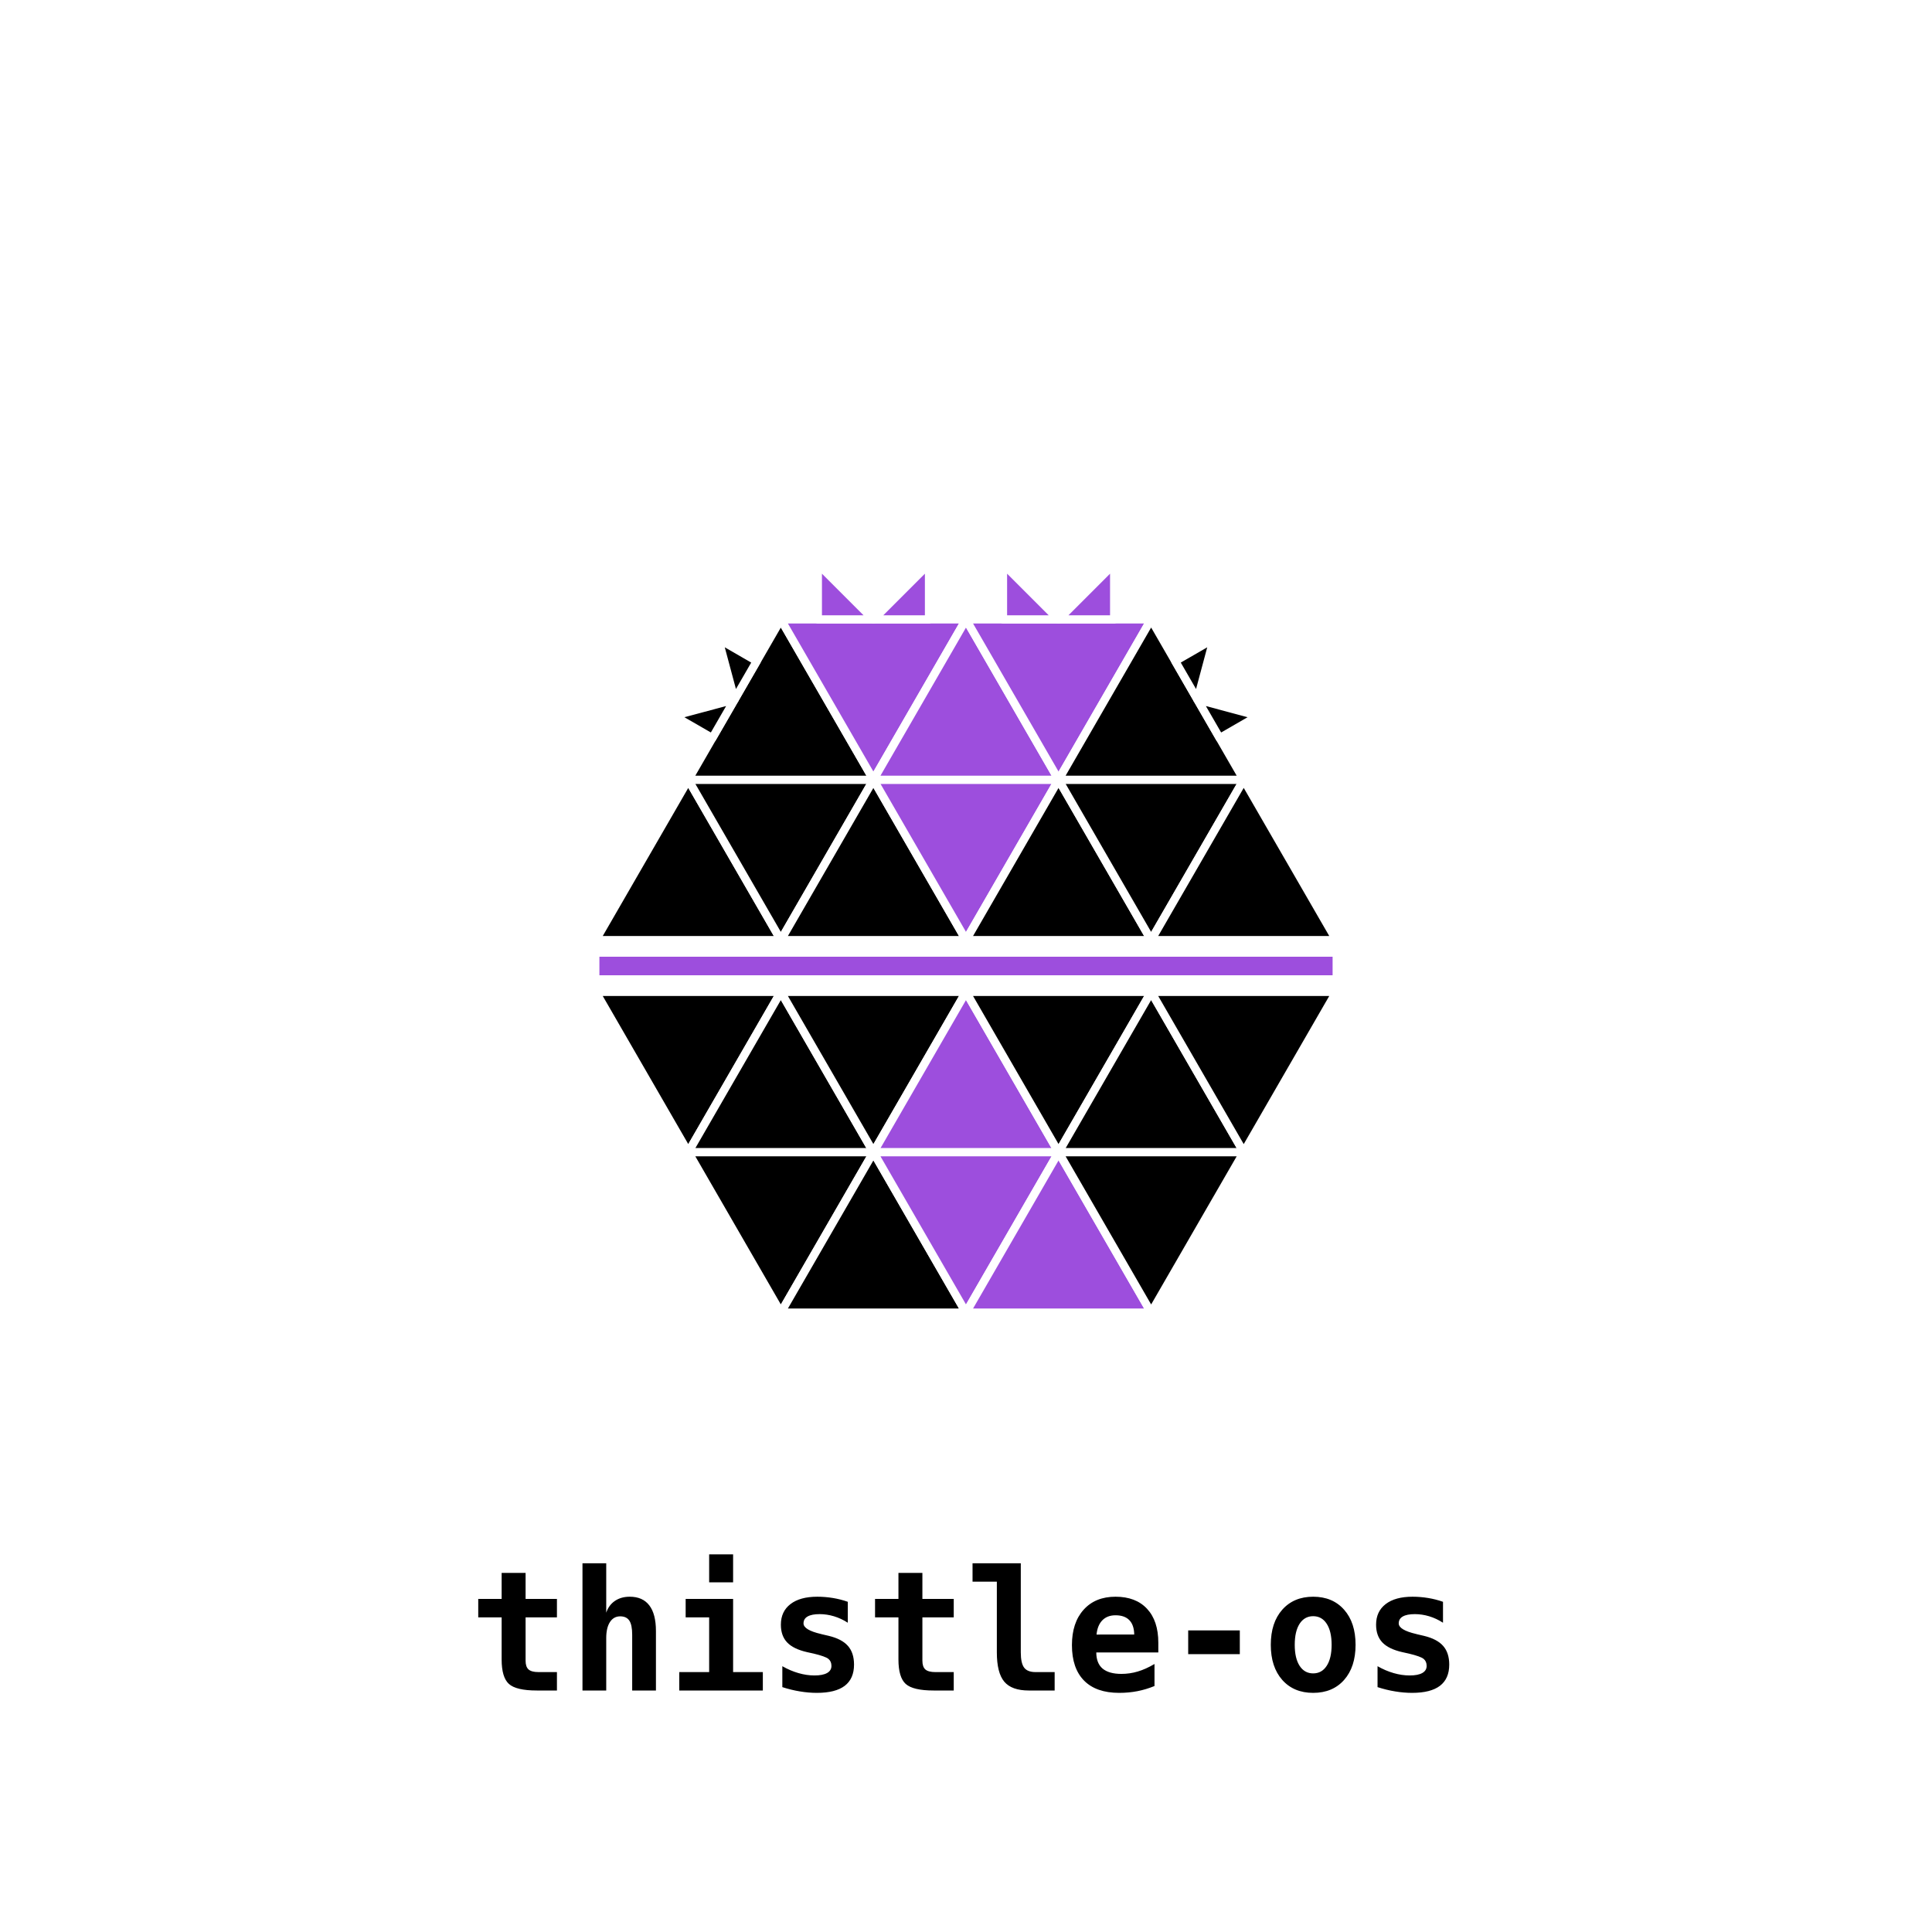
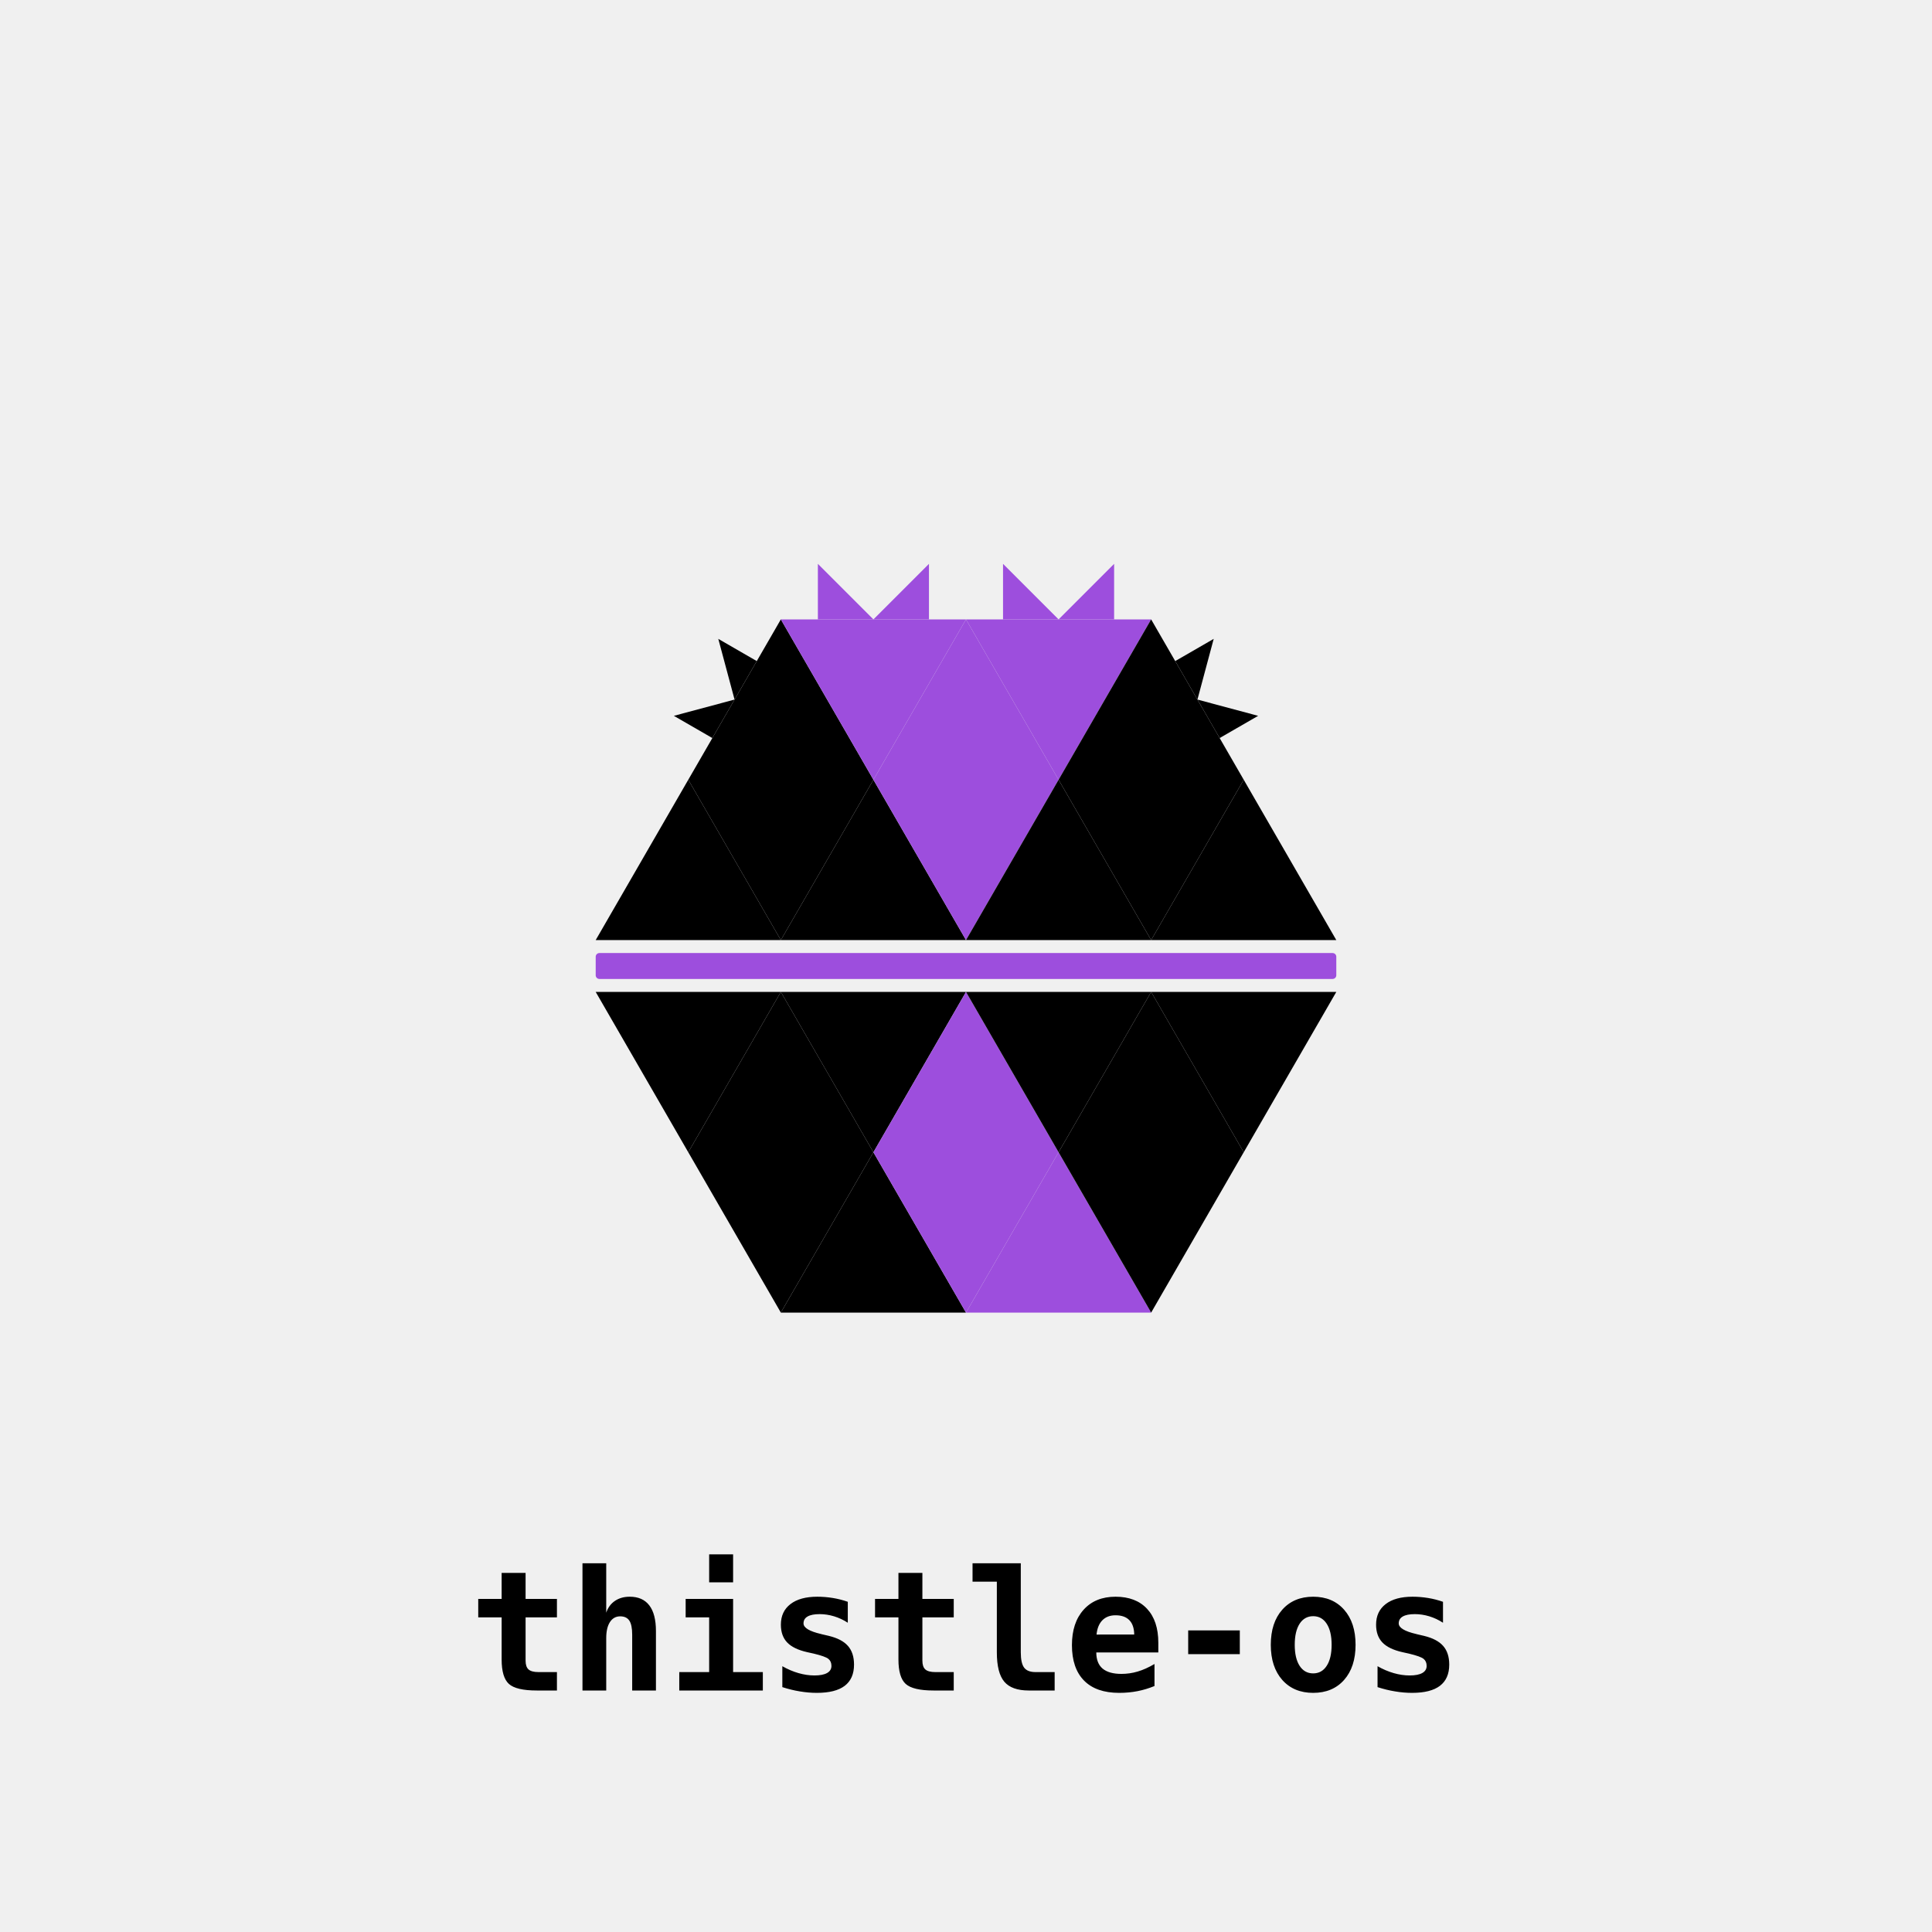
<svg xmlns="http://www.w3.org/2000/svg" width="600" height="600" viewBox="0 0 600 600">
-   <rect width="100%" height="100%" fill="#FFFFFF" />
  <g transform="translate(300, 300)">
    <defs>
      <style>
-         /* Separated by white lines: every shape has a sharp white stroke */
-         .p { fill: #9D4EDD; stroke: #FFFFFF; stroke-width: 2.2; stroke-linejoin: round; }
-         .b { fill: #000000; stroke: #FFFFFF; stroke-width: 2.2; stroke-linejoin: round; }
-         .line { fill: #9D4EDD; stroke: #FFFFFF; stroke-width: 2; stroke-linejoin: round; }
-         /* Using Monaspace Neon - the modern, high-tech slab mono */
-         .txt { font-family: 'Monaspace Neon', 'Monaspace', monospace; font-weight: 800; fill: #000000; letter-spacing: -0.5px; }
+         /* Purple accent triangles */
+         .p { fill: #9D4EDD; stroke: transparent; stroke-width: 2.2; stroke-linejoin: round; }
+         /* Background-colored triangles — use currentColor so they match any bg */
+         .b { fill: currentColor; stroke: transparent; stroke-width: 2.2; stroke-linejoin: round; }
+         /* Purple accent line */
+         .line { fill: #9D4EDD; stroke: transparent; stroke-width: 2; stroke-linejoin: round; }
+         /* Monaspace Neon — inherits color from context */
+         .txt { font-family: 'Monaspace Neon', 'Monaspace', monospace; font-weight: 800; fill: currentColor; letter-spacing: -0.5px; }
      </style>
    </defs>
    <g transform="scale(1.15)">
      <rect x="-100" y="-3.5" width="200" height="7" class="line" rx="1" />
      <g transform="translate(0, -7)">
        <polygon points="-100,0 -50,0 -75,-43.3" class="b" />
        <polygon points="-75,-43.3 -25,-43.3 -50,0" class="b" />
        <polygon points="-50,0 0,0 -25,-43.3" class="b" />
        <polygon points="-25,-43.3 25,-43.3 0,0" class="p" />
        <polygon points="0,0 50,0 25,-43.3" class="b" />
        <polygon points="25,-43.3 75,-43.3 50,0" class="b" />
        <polygon points="50,0 100,0 75,-43.3" class="b" />
        <polygon points="-75,-43.3 -25,-43.3 -50,-86.6" class="b" />
        <polygon points="-50,-86.6 0,-86.6 -25,-43.3" class="p" />
        <polygon points="-25,-43.3 25,-43.3 0,-86.6" class="p" />
        <polygon points="0,-86.6 50,-86.6 25,-43.3" class="p" />
        <polygon points="25,-43.3 75,-43.3 50,-86.6" class="b" />
        <g transform="translate(-25, -86.6)">
          <polygon points="-15,0 0,0 -15,-15" class="p" />
          <polygon points="15,0 0,0 15,-15" class="p" />
        </g>
        <g transform="translate(25, -86.6)">
          <polygon points="-15,0 0,0 -15,-15" class="p" />
          <polygon points="15,0 0,0 15,-15" class="p" />
        </g>
        <g transform="translate(-62.5, -64.95) rotate(-60)">
          <polygon points="-12,0 0,0 -12,-12" class="b" />
          <polygon points="12,0 0,0 12,-12" class="b" />
        </g>
        <g transform="translate(62.5, -64.95) rotate(60)">
          <polygon points="-12,0 0,0 -12,-12" class="b" />
          <polygon points="12,0 0,0 12,-12" class="b" />
        </g>
      </g>
      <g transform="translate(0, 7)">
        <polygon points="-100,0 -50,0 -75,43.3" class="b" />
        <polygon points="-75,43.3 -25,43.3 -50,0" class="b" />
        <polygon points="-50,0 0,0 -25,43.3" class="b" />
        <polygon points="-25,43.3 25,43.3 0,0" class="p" />
        <polygon points="0,0 50,0 25,43.3" class="b" />
        <polygon points="25,43.3 75,43.3 50,0" class="b" />
        <polygon points="50,0 100,0 75,43.3" class="b" />
        <polygon points="-75,43.3 -25,43.3 -50,86.6" class="b" />
        <polygon points="-50,86.6 0,86.6 -25,43.3" class="b" />
        <polygon points="-25,43.3 25,43.3 0,86.6" class="p" />
        <polygon points="0,86.6 50,86.6 25,43.3" class="p" />
        <polygon points="25,43.3 75,43.3 50,86.6" class="b" />
      </g>
    </g>
    <text x="0" y="225" text-anchor="middle" font-size="52" class="txt">thistle-os</text>
  </g>
</svg>
